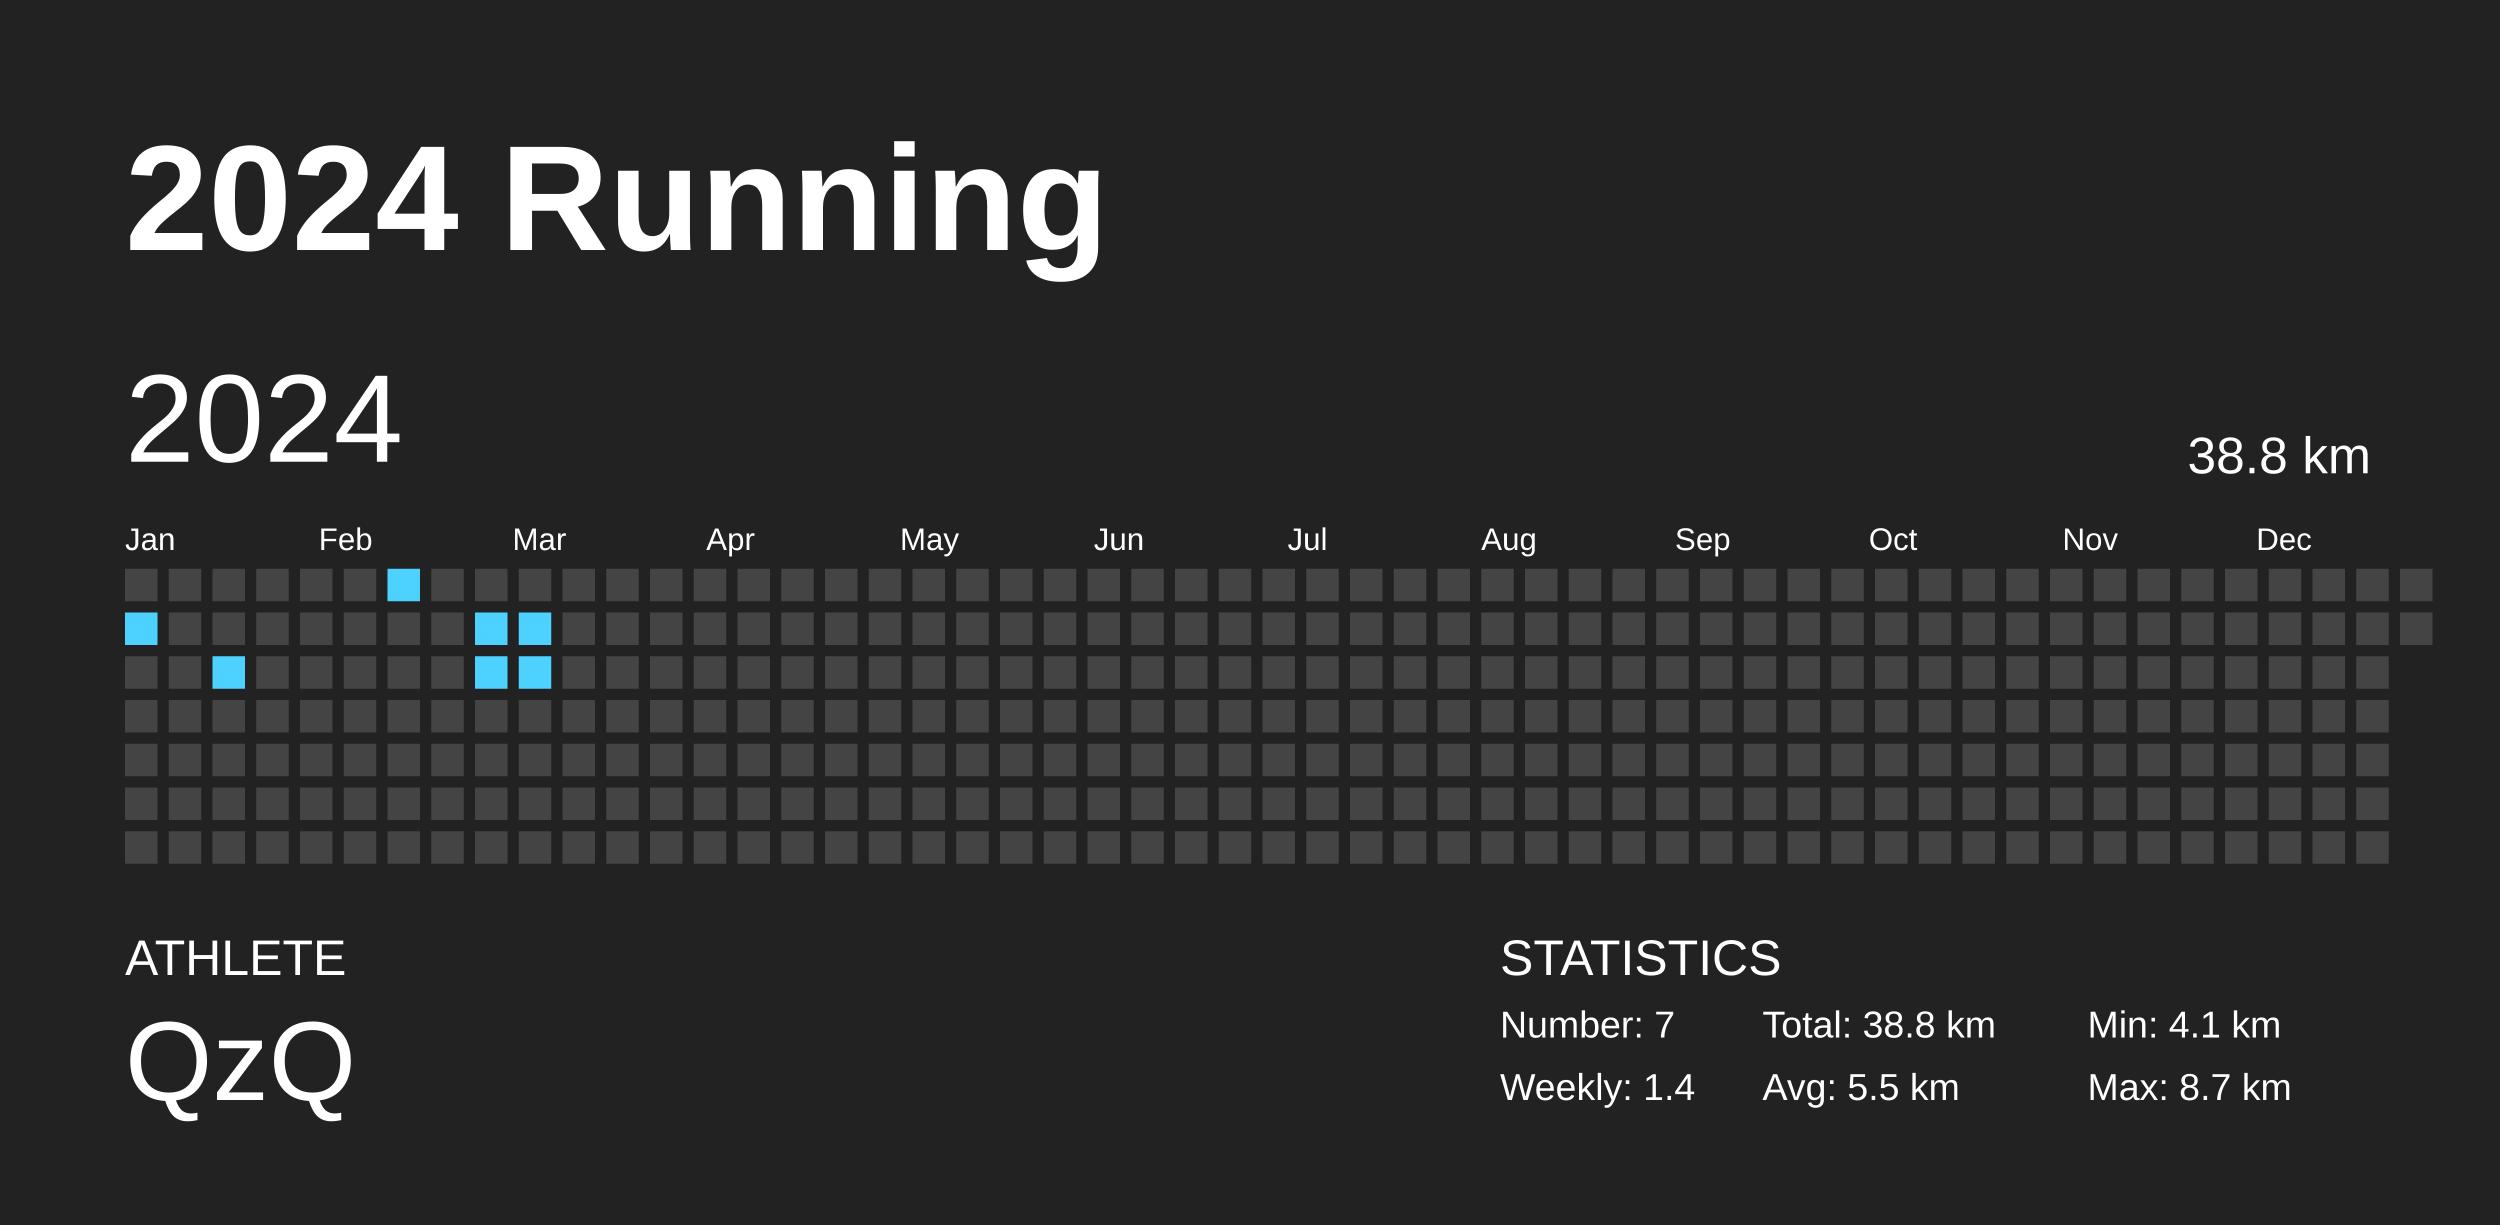
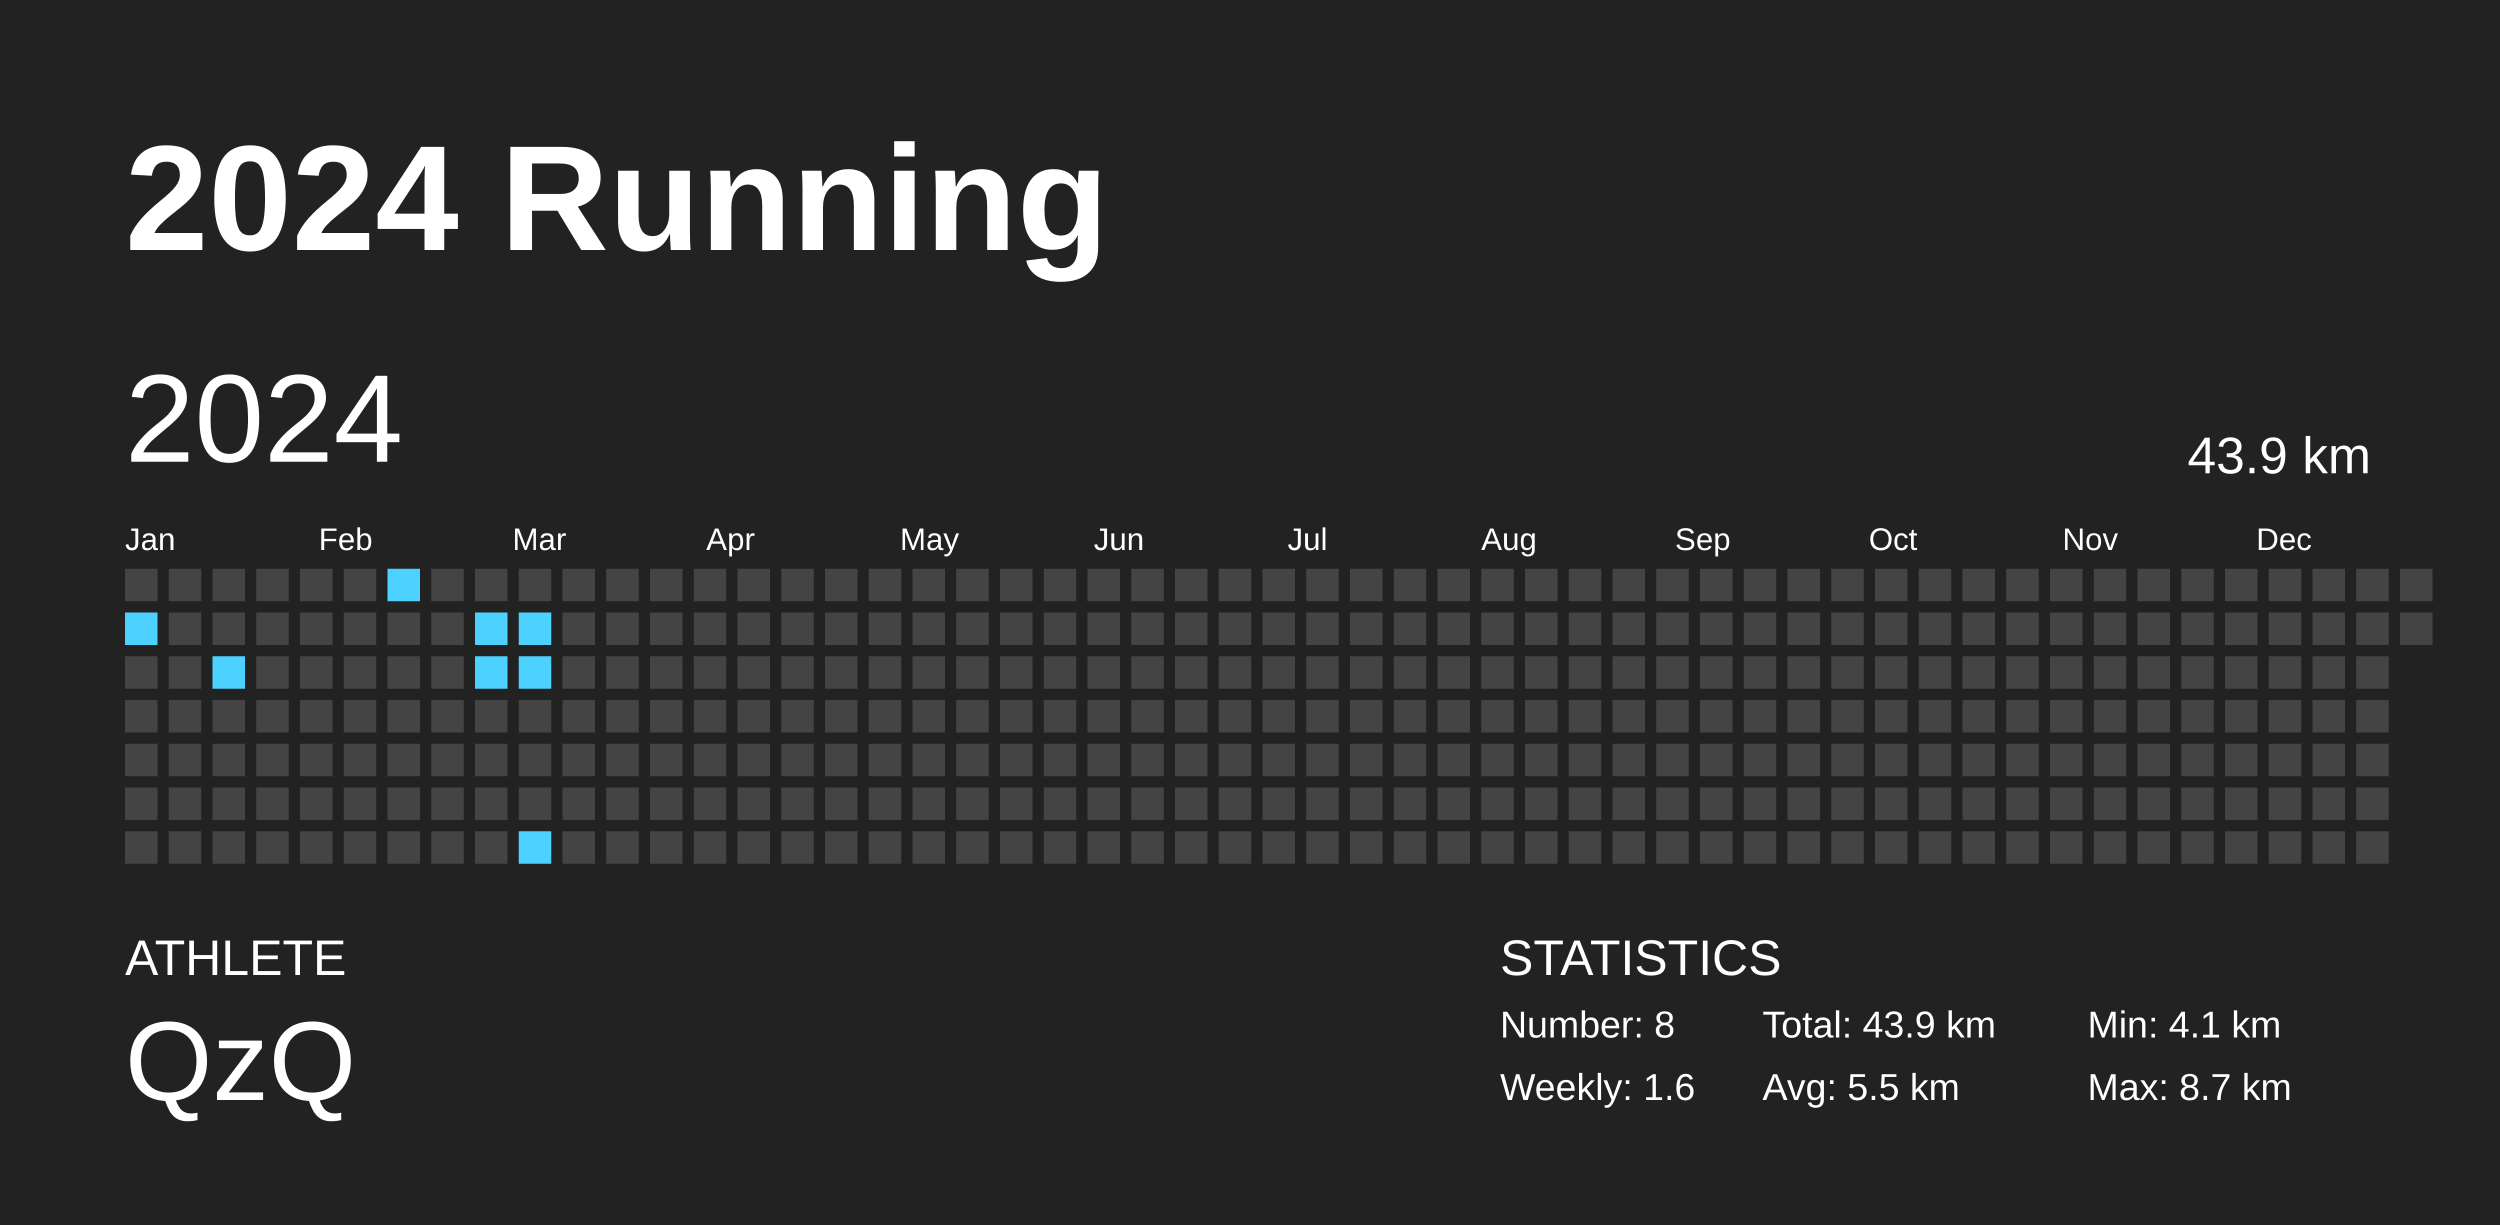
<svg xmlns="http://www.w3.org/2000/svg" baseProfile="full" height="98mm" version="1.1" viewBox="0,0,200,98" width="200mm">
  <defs />
  <rect fill="#222222" height="98" width="200" x="0" y="0" />
  <text fill="#FFFFFF" style="font-size:12px; font-family:Arial; font-weight:bold;" x="10" y="20">2024 Running</text>
  <text fill="#FFFFFF" style="font-size:4px; font-family:Arial" x="10" y="78">ATHLETE</text>
  <text fill="#FFFFFF" style="font-size:9px; font-family:Arial" x="10" y="88">QzQ</text>
  <text fill="#FFFFFF" style="font-size:4px; font-family:Arial" x="120" y="78">STATISTICS</text>
-   <text fill="#FFFFFF" style="font-size:3px; font-family:Arial" x="120" y="83">Number: 7</text>
-   <text fill="#FFFFFF" style="font-size:3px; font-family:Arial" x="120" y="88">Weekly: 1.4</text>
-   <text fill="#FFFFFF" style="font-size:3px; font-family:Arial" x="141" y="83">Total: 38.8 km</text>
+   <text fill="#FFFFFF" style="font-size:3px; font-family:Arial" x="120" y="83">Number: 8</text>
+   <text fill="#FFFFFF" style="font-size:3px; font-family:Arial" x="120" y="88">Weekly: 1.6</text>
+   <text fill="#FFFFFF" style="font-size:3px; font-family:Arial" x="141" y="83">Total: 43.9 km</text>
  <text fill="#FFFFFF" style="font-size:3px; font-family:Arial" x="141" y="88">Avg: 5.5 km</text>
  <text fill="#FFFFFF" style="font-size:3px; font-family:Arial" x="167" y="83">Min: 4.1 km</text>
  <text fill="#FFFFFF" style="font-size:3px; font-family:Arial" x="167" y="88">Max: 8.7 km</text>
  <text dominant-baseline="hanging" fill="#FFFFFF" style="font-size:10.0px; font-family:Arial;" x="10" y="30">2024</text>
-   <text dominant-baseline="hanging" fill="#FFFFFF" style="font-size:4.125px; font-family:Arial;" x="175" y="35">38.8 km</text>
+   <text dominant-baseline="hanging" fill="#FFFFFF" style="font-size:4.125px; font-family:Arial;" x="175" y="35">43.9 km</text>
  <text fill="#FFFFFF" style="font-size:2.5px; font-family:Arial" x="10.0" y="44">Jan</text>
  <text fill="#FFFFFF" style="font-size:2.5px; font-family:Arial" x="25.5" y="44">Feb</text>
  <text fill="#FFFFFF" style="font-size:2.5px; font-family:Arial" x="41.0" y="44">Mar</text>
  <text fill="#FFFFFF" style="font-size:2.5px; font-family:Arial" x="56.5" y="44">Apr</text>
  <text fill="#FFFFFF" style="font-size:2.5px; font-family:Arial" x="72.0" y="44">May</text>
  <text fill="#FFFFFF" style="font-size:2.5px; font-family:Arial" x="87.5" y="44">Jun</text>
  <text fill="#FFFFFF" style="font-size:2.5px; font-family:Arial" x="103.0" y="44">Jul</text>
  <text fill="#FFFFFF" style="font-size:2.5px; font-family:Arial" x="118.5" y="44">Aug</text>
  <text fill="#FFFFFF" style="font-size:2.5px; font-family:Arial" x="134.0" y="44">Sep</text>
  <text fill="#FFFFFF" style="font-size:2.5px; font-family:Arial" x="149.5" y="44">Oct</text>
  <text fill="#FFFFFF" style="font-size:2.5px; font-family:Arial" x="165.0" y="44">Nov</text>
  <text fill="#FFFFFF" style="font-size:2.5px; font-family:Arial" x="180.5" y="44">Dec</text>
  <rect fill="#444444" height="2.6" width="2.6" x="10.0" y="45.5" />
  <rect fill="#4dd2ff" height="2.6" width="2.6" x="10.0" y="49.0" />
  <rect fill="#444444" height="2.6" width="2.6" x="10.0" y="52.5" />
  <rect fill="#444444" height="2.6" width="2.6" x="10.0" y="56.0" />
  <rect fill="#444444" height="2.6" width="2.6" x="10.0" y="59.5" />
  <rect fill="#444444" height="2.6" width="2.6" x="10.0" y="63.0" />
  <rect fill="#444444" height="2.6" width="2.6" x="10.0" y="66.5" />
  <rect fill="#444444" height="2.6" width="2.6" x="13.5" y="45.5" />
  <rect fill="#444444" height="2.6" width="2.6" x="13.5" y="49.0" />
  <rect fill="#444444" height="2.6" width="2.6" x="13.5" y="52.5" />
  <rect fill="#444444" height="2.6" width="2.6" x="13.5" y="56.0" />
  <rect fill="#444444" height="2.6" width="2.6" x="13.5" y="59.5" />
  <rect fill="#444444" height="2.6" width="2.6" x="13.5" y="63.0" />
  <rect fill="#444444" height="2.6" width="2.6" x="13.5" y="66.5" />
  <rect fill="#444444" height="2.6" width="2.6" x="17.0" y="45.5" />
  <rect fill="#444444" height="2.6" width="2.6" x="17.0" y="49.0" />
  <rect fill="#4dd2ff" height="2.6" width="2.6" x="17.0" y="52.5" />
  <rect fill="#444444" height="2.6" width="2.6" x="17.0" y="56.0" />
  <rect fill="#444444" height="2.6" width="2.6" x="17.0" y="59.5" />
  <rect fill="#444444" height="2.6" width="2.6" x="17.0" y="63.0" />
  <rect fill="#444444" height="2.6" width="2.6" x="17.0" y="66.5" />
  <rect fill="#444444" height="2.6" width="2.6" x="20.5" y="45.5" />
  <rect fill="#444444" height="2.6" width="2.6" x="20.5" y="49.0" />
  <rect fill="#444444" height="2.6" width="2.6" x="20.5" y="52.5" />
  <rect fill="#444444" height="2.6" width="2.6" x="20.5" y="56.0" />
  <rect fill="#444444" height="2.6" width="2.6" x="20.5" y="59.5" />
  <rect fill="#444444" height="2.6" width="2.6" x="20.5" y="63.0" />
  <rect fill="#444444" height="2.6" width="2.6" x="20.5" y="66.5" />
  <rect fill="#444444" height="2.6" width="2.6" x="24.0" y="45.5" />
  <rect fill="#444444" height="2.6" width="2.6" x="24.0" y="49.0" />
  <rect fill="#444444" height="2.6" width="2.6" x="24.0" y="52.5" />
  <rect fill="#444444" height="2.6" width="2.6" x="24.0" y="56.0" />
  <rect fill="#444444" height="2.6" width="2.6" x="24.0" y="59.5" />
  <rect fill="#444444" height="2.6" width="2.6" x="24.0" y="63.0" />
  <rect fill="#444444" height="2.6" width="2.6" x="24.0" y="66.5" />
  <rect fill="#444444" height="2.6" width="2.6" x="27.5" y="45.5" />
  <rect fill="#444444" height="2.6" width="2.6" x="27.5" y="49.0" />
  <rect fill="#444444" height="2.6" width="2.6" x="27.5" y="52.5" />
  <rect fill="#444444" height="2.6" width="2.6" x="27.5" y="56.0" />
  <rect fill="#444444" height="2.6" width="2.6" x="27.5" y="59.5" />
  <rect fill="#444444" height="2.6" width="2.6" x="27.5" y="63.0" />
  <rect fill="#444444" height="2.6" width="2.6" x="27.5" y="66.5" />
  <rect fill="#4dd2ff" height="2.6" width="2.6" x="31.0" y="45.5" />
  <rect fill="#444444" height="2.6" width="2.6" x="31.0" y="49.0" />
  <rect fill="#444444" height="2.6" width="2.6" x="31.0" y="52.5" />
  <rect fill="#444444" height="2.6" width="2.6" x="31.0" y="56.0" />
  <rect fill="#444444" height="2.6" width="2.6" x="31.0" y="59.5" />
  <rect fill="#444444" height="2.6" width="2.6" x="31.0" y="63.0" />
  <rect fill="#444444" height="2.6" width="2.6" x="31.0" y="66.5" />
  <rect fill="#444444" height="2.6" width="2.6" x="34.5" y="45.5" />
  <rect fill="#444444" height="2.6" width="2.6" x="34.5" y="49.0" />
  <rect fill="#444444" height="2.6" width="2.6" x="34.5" y="52.5" />
  <rect fill="#444444" height="2.6" width="2.6" x="34.5" y="56.0" />
  <rect fill="#444444" height="2.6" width="2.6" x="34.5" y="59.5" />
  <rect fill="#444444" height="2.6" width="2.6" x="34.5" y="63.0" />
  <rect fill="#444444" height="2.6" width="2.6" x="34.5" y="66.5" />
  <rect fill="#444444" height="2.6" width="2.6" x="38.0" y="45.5" />
  <rect fill="#4dd2ff" height="2.6" width="2.6" x="38.0" y="49.0" />
  <rect fill="#4dd2ff" height="2.6" width="2.6" x="38.0" y="52.5" />
  <rect fill="#444444" height="2.6" width="2.6" x="38.0" y="56.0" />
  <rect fill="#444444" height="2.6" width="2.6" x="38.0" y="59.5" />
  <rect fill="#444444" height="2.6" width="2.6" x="38.0" y="63.0" />
  <rect fill="#444444" height="2.6" width="2.6" x="38.0" y="66.5" />
  <rect fill="#444444" height="2.6" width="2.6" x="41.5" y="45.5" />
  <rect fill="#4dd2ff" height="2.6" width="2.6" x="41.5" y="49.0" />
  <rect fill="#4dd2ff" height="2.6" width="2.6" x="41.5" y="52.5" />
  <rect fill="#444444" height="2.6" width="2.6" x="41.5" y="56.0" />
  <rect fill="#444444" height="2.6" width="2.6" x="41.5" y="59.5" />
  <rect fill="#444444" height="2.6" width="2.6" x="41.5" y="63.0" />
-   <rect fill="#444444" height="2.6" width="2.6" x="41.5" y="66.5" />
+   <rect fill="#4dd2ff" height="2.6" width="2.6" x="41.5" y="66.5" />
  <rect fill="#444444" height="2.6" width="2.6" x="45.0" y="45.5" />
  <rect fill="#444444" height="2.6" width="2.6" x="45.0" y="49.0" />
  <rect fill="#444444" height="2.6" width="2.6" x="45.0" y="52.5" />
  <rect fill="#444444" height="2.6" width="2.6" x="45.0" y="56.0" />
  <rect fill="#444444" height="2.6" width="2.6" x="45.0" y="59.5" />
  <rect fill="#444444" height="2.6" width="2.6" x="45.0" y="63.0" />
  <rect fill="#444444" height="2.6" width="2.6" x="45.0" y="66.5" />
  <rect fill="#444444" height="2.6" width="2.6" x="48.5" y="45.5" />
  <rect fill="#444444" height="2.6" width="2.6" x="48.5" y="49.0" />
  <rect fill="#444444" height="2.6" width="2.6" x="48.5" y="52.5" />
  <rect fill="#444444" height="2.6" width="2.6" x="48.5" y="56.0" />
  <rect fill="#444444" height="2.6" width="2.6" x="48.5" y="59.5" />
  <rect fill="#444444" height="2.6" width="2.6" x="48.5" y="63.0" />
  <rect fill="#444444" height="2.6" width="2.6" x="48.5" y="66.5" />
  <rect fill="#444444" height="2.6" width="2.6" x="52.0" y="45.5" />
  <rect fill="#444444" height="2.6" width="2.6" x="52.0" y="49.0" />
  <rect fill="#444444" height="2.6" width="2.6" x="52.0" y="52.5" />
  <rect fill="#444444" height="2.6" width="2.6" x="52.0" y="56.0" />
  <rect fill="#444444" height="2.6" width="2.6" x="52.0" y="59.5" />
  <rect fill="#444444" height="2.6" width="2.6" x="52.0" y="63.0" />
  <rect fill="#444444" height="2.6" width="2.6" x="52.0" y="66.5" />
  <rect fill="#444444" height="2.6" width="2.6" x="55.5" y="45.5" />
  <rect fill="#444444" height="2.6" width="2.6" x="55.5" y="49.0" />
  <rect fill="#444444" height="2.6" width="2.6" x="55.5" y="52.5" />
  <rect fill="#444444" height="2.6" width="2.6" x="55.5" y="56.0" />
  <rect fill="#444444" height="2.6" width="2.6" x="55.5" y="59.5" />
  <rect fill="#444444" height="2.6" width="2.6" x="55.5" y="63.0" />
  <rect fill="#444444" height="2.6" width="2.6" x="55.5" y="66.5" />
  <rect fill="#444444" height="2.6" width="2.6" x="59.0" y="45.5" />
  <rect fill="#444444" height="2.6" width="2.6" x="59.0" y="49.0" />
  <rect fill="#444444" height="2.6" width="2.6" x="59.0" y="52.5" />
  <rect fill="#444444" height="2.6" width="2.6" x="59.0" y="56.0" />
  <rect fill="#444444" height="2.6" width="2.6" x="59.0" y="59.5" />
  <rect fill="#444444" height="2.6" width="2.6" x="59.0" y="63.0" />
  <rect fill="#444444" height="2.6" width="2.6" x="59.0" y="66.5" />
  <rect fill="#444444" height="2.6" width="2.6" x="62.5" y="45.5" />
  <rect fill="#444444" height="2.6" width="2.6" x="62.5" y="49.0" />
  <rect fill="#444444" height="2.6" width="2.6" x="62.5" y="52.5" />
  <rect fill="#444444" height="2.6" width="2.6" x="62.5" y="56.0" />
  <rect fill="#444444" height="2.6" width="2.6" x="62.5" y="59.5" />
  <rect fill="#444444" height="2.6" width="2.6" x="62.5" y="63.0" />
  <rect fill="#444444" height="2.6" width="2.6" x="62.5" y="66.5" />
  <rect fill="#444444" height="2.6" width="2.6" x="66.0" y="45.5" />
  <rect fill="#444444" height="2.6" width="2.6" x="66.0" y="49.0" />
  <rect fill="#444444" height="2.6" width="2.6" x="66.0" y="52.5" />
  <rect fill="#444444" height="2.6" width="2.6" x="66.0" y="56.0" />
  <rect fill="#444444" height="2.6" width="2.6" x="66.0" y="59.5" />
  <rect fill="#444444" height="2.6" width="2.6" x="66.0" y="63.0" />
  <rect fill="#444444" height="2.6" width="2.6" x="66.0" y="66.5" />
  <rect fill="#444444" height="2.6" width="2.6" x="69.5" y="45.5" />
  <rect fill="#444444" height="2.6" width="2.6" x="69.5" y="49.0" />
  <rect fill="#444444" height="2.6" width="2.6" x="69.5" y="52.5" />
  <rect fill="#444444" height="2.6" width="2.6" x="69.5" y="56.0" />
  <rect fill="#444444" height="2.6" width="2.6" x="69.5" y="59.5" />
  <rect fill="#444444" height="2.6" width="2.6" x="69.5" y="63.0" />
  <rect fill="#444444" height="2.6" width="2.6" x="69.5" y="66.5" />
  <rect fill="#444444" height="2.6" width="2.6" x="73.0" y="45.5" />
  <rect fill="#444444" height="2.6" width="2.6" x="73.0" y="49.0" />
  <rect fill="#444444" height="2.6" width="2.6" x="73.0" y="52.5" />
  <rect fill="#444444" height="2.6" width="2.6" x="73.0" y="56.0" />
  <rect fill="#444444" height="2.6" width="2.6" x="73.0" y="59.5" />
  <rect fill="#444444" height="2.6" width="2.6" x="73.0" y="63.0" />
  <rect fill="#444444" height="2.6" width="2.6" x="73.0" y="66.5" />
  <rect fill="#444444" height="2.6" width="2.6" x="76.5" y="45.5" />
  <rect fill="#444444" height="2.6" width="2.6" x="76.5" y="49.0" />
  <rect fill="#444444" height="2.6" width="2.6" x="76.5" y="52.5" />
  <rect fill="#444444" height="2.6" width="2.6" x="76.5" y="56.0" />
  <rect fill="#444444" height="2.6" width="2.6" x="76.5" y="59.5" />
  <rect fill="#444444" height="2.6" width="2.6" x="76.5" y="63.0" />
  <rect fill="#444444" height="2.6" width="2.6" x="76.5" y="66.5" />
  <rect fill="#444444" height="2.6" width="2.6" x="80.0" y="45.5" />
  <rect fill="#444444" height="2.6" width="2.6" x="80.0" y="49.0" />
  <rect fill="#444444" height="2.6" width="2.6" x="80.0" y="52.5" />
  <rect fill="#444444" height="2.6" width="2.6" x="80.0" y="56.0" />
  <rect fill="#444444" height="2.6" width="2.6" x="80.0" y="59.5" />
  <rect fill="#444444" height="2.6" width="2.6" x="80.0" y="63.0" />
  <rect fill="#444444" height="2.6" width="2.6" x="80.0" y="66.5" />
  <rect fill="#444444" height="2.6" width="2.6" x="83.5" y="45.5" />
  <rect fill="#444444" height="2.6" width="2.6" x="83.5" y="49.0" />
  <rect fill="#444444" height="2.6" width="2.6" x="83.5" y="52.5" />
  <rect fill="#444444" height="2.6" width="2.6" x="83.5" y="56.0" />
  <rect fill="#444444" height="2.6" width="2.6" x="83.5" y="59.5" />
  <rect fill="#444444" height="2.6" width="2.6" x="83.5" y="63.0" />
  <rect fill="#444444" height="2.6" width="2.6" x="83.5" y="66.5" />
  <rect fill="#444444" height="2.6" width="2.6" x="87.0" y="45.5" />
  <rect fill="#444444" height="2.6" width="2.6" x="87.0" y="49.0" />
  <rect fill="#444444" height="2.6" width="2.6" x="87.0" y="52.5" />
  <rect fill="#444444" height="2.6" width="2.6" x="87.0" y="56.0" />
  <rect fill="#444444" height="2.6" width="2.6" x="87.0" y="59.5" />
  <rect fill="#444444" height="2.6" width="2.6" x="87.0" y="63.0" />
  <rect fill="#444444" height="2.6" width="2.6" x="87.0" y="66.5" />
  <rect fill="#444444" height="2.6" width="2.6" x="90.5" y="45.5" />
  <rect fill="#444444" height="2.6" width="2.6" x="90.5" y="49.0" />
  <rect fill="#444444" height="2.6" width="2.6" x="90.5" y="52.5" />
  <rect fill="#444444" height="2.6" width="2.6" x="90.5" y="56.0" />
  <rect fill="#444444" height="2.6" width="2.6" x="90.5" y="59.5" />
  <rect fill="#444444" height="2.6" width="2.6" x="90.5" y="63.0" />
  <rect fill="#444444" height="2.6" width="2.6" x="90.5" y="66.5" />
  <rect fill="#444444" height="2.6" width="2.6" x="94.0" y="45.5" />
  <rect fill="#444444" height="2.6" width="2.6" x="94.0" y="49.0" />
  <rect fill="#444444" height="2.6" width="2.6" x="94.0" y="52.5" />
  <rect fill="#444444" height="2.6" width="2.6" x="94.0" y="56.0" />
  <rect fill="#444444" height="2.6" width="2.6" x="94.0" y="59.5" />
  <rect fill="#444444" height="2.6" width="2.6" x="94.0" y="63.0" />
  <rect fill="#444444" height="2.6" width="2.6" x="94.0" y="66.5" />
  <rect fill="#444444" height="2.6" width="2.6" x="97.5" y="45.5" />
  <rect fill="#444444" height="2.6" width="2.6" x="97.5" y="49.0" />
  <rect fill="#444444" height="2.6" width="2.6" x="97.5" y="52.5" />
  <rect fill="#444444" height="2.6" width="2.6" x="97.5" y="56.0" />
  <rect fill="#444444" height="2.6" width="2.6" x="97.5" y="59.5" />
  <rect fill="#444444" height="2.6" width="2.6" x="97.5" y="63.0" />
  <rect fill="#444444" height="2.6" width="2.6" x="97.5" y="66.5" />
  <rect fill="#444444" height="2.6" width="2.6" x="101.0" y="45.5" />
  <rect fill="#444444" height="2.6" width="2.6" x="101.0" y="49.0" />
  <rect fill="#444444" height="2.6" width="2.6" x="101.0" y="52.5" />
  <rect fill="#444444" height="2.6" width="2.6" x="101.0" y="56.0" />
  <rect fill="#444444" height="2.6" width="2.6" x="101.0" y="59.5" />
  <rect fill="#444444" height="2.6" width="2.6" x="101.0" y="63.0" />
  <rect fill="#444444" height="2.6" width="2.6" x="101.0" y="66.5" />
  <rect fill="#444444" height="2.6" width="2.6" x="104.5" y="45.5" />
  <rect fill="#444444" height="2.6" width="2.6" x="104.5" y="49.0" />
  <rect fill="#444444" height="2.6" width="2.6" x="104.5" y="52.5" />
  <rect fill="#444444" height="2.6" width="2.6" x="104.5" y="56.0" />
  <rect fill="#444444" height="2.6" width="2.6" x="104.5" y="59.5" />
  <rect fill="#444444" height="2.6" width="2.6" x="104.5" y="63.0" />
  <rect fill="#444444" height="2.6" width="2.6" x="104.5" y="66.5" />
  <rect fill="#444444" height="2.6" width="2.6" x="108.0" y="45.5" />
  <rect fill="#444444" height="2.6" width="2.6" x="108.0" y="49.0" />
  <rect fill="#444444" height="2.6" width="2.6" x="108.0" y="52.5" />
  <rect fill="#444444" height="2.6" width="2.6" x="108.0" y="56.0" />
  <rect fill="#444444" height="2.6" width="2.6" x="108.0" y="59.5" />
  <rect fill="#444444" height="2.6" width="2.6" x="108.0" y="63.0" />
  <rect fill="#444444" height="2.6" width="2.6" x="108.0" y="66.5" />
  <rect fill="#444444" height="2.6" width="2.6" x="111.5" y="45.5" />
  <rect fill="#444444" height="2.6" width="2.6" x="111.5" y="49.0" />
  <rect fill="#444444" height="2.6" width="2.6" x="111.5" y="52.5" />
  <rect fill="#444444" height="2.6" width="2.6" x="111.5" y="56.0" />
  <rect fill="#444444" height="2.6" width="2.6" x="111.5" y="59.5" />
  <rect fill="#444444" height="2.6" width="2.6" x="111.5" y="63.0" />
  <rect fill="#444444" height="2.6" width="2.6" x="111.5" y="66.5" />
  <rect fill="#444444" height="2.6" width="2.6" x="115.0" y="45.5" />
  <rect fill="#444444" height="2.6" width="2.6" x="115.0" y="49.0" />
  <rect fill="#444444" height="2.6" width="2.6" x="115.0" y="52.5" />
  <rect fill="#444444" height="2.6" width="2.6" x="115.0" y="56.0" />
  <rect fill="#444444" height="2.6" width="2.6" x="115.0" y="59.5" />
  <rect fill="#444444" height="2.6" width="2.6" x="115.0" y="63.0" />
  <rect fill="#444444" height="2.6" width="2.6" x="115.0" y="66.5" />
  <rect fill="#444444" height="2.6" width="2.6" x="118.5" y="45.5" />
  <rect fill="#444444" height="2.6" width="2.6" x="118.5" y="49.0" />
  <rect fill="#444444" height="2.6" width="2.6" x="118.5" y="52.5" />
  <rect fill="#444444" height="2.6" width="2.6" x="118.5" y="56.0" />
  <rect fill="#444444" height="2.6" width="2.6" x="118.5" y="59.5" />
  <rect fill="#444444" height="2.6" width="2.6" x="118.5" y="63.0" />
  <rect fill="#444444" height="2.6" width="2.6" x="118.5" y="66.5" />
  <rect fill="#444444" height="2.6" width="2.6" x="122.0" y="45.5" />
  <rect fill="#444444" height="2.6" width="2.6" x="122.0" y="49.0" />
  <rect fill="#444444" height="2.6" width="2.6" x="122.0" y="52.5" />
  <rect fill="#444444" height="2.6" width="2.6" x="122.0" y="56.0" />
  <rect fill="#444444" height="2.6" width="2.6" x="122.0" y="59.5" />
  <rect fill="#444444" height="2.6" width="2.6" x="122.0" y="63.0" />
  <rect fill="#444444" height="2.6" width="2.6" x="122.0" y="66.5" />
  <rect fill="#444444" height="2.6" width="2.6" x="125.5" y="45.5" />
  <rect fill="#444444" height="2.6" width="2.6" x="125.5" y="49.0" />
  <rect fill="#444444" height="2.6" width="2.6" x="125.5" y="52.5" />
  <rect fill="#444444" height="2.6" width="2.6" x="125.5" y="56.0" />
  <rect fill="#444444" height="2.6" width="2.6" x="125.5" y="59.5" />
  <rect fill="#444444" height="2.6" width="2.6" x="125.5" y="63.0" />
  <rect fill="#444444" height="2.6" width="2.6" x="125.5" y="66.5" />
  <rect fill="#444444" height="2.6" width="2.6" x="129.0" y="45.5" />
  <rect fill="#444444" height="2.6" width="2.6" x="129.0" y="49.0" />
  <rect fill="#444444" height="2.6" width="2.6" x="129.0" y="52.5" />
  <rect fill="#444444" height="2.6" width="2.6" x="129.0" y="56.0" />
  <rect fill="#444444" height="2.6" width="2.6" x="129.0" y="59.5" />
  <rect fill="#444444" height="2.6" width="2.6" x="129.0" y="63.0" />
  <rect fill="#444444" height="2.6" width="2.6" x="129.0" y="66.5" />
  <rect fill="#444444" height="2.6" width="2.6" x="132.5" y="45.5" />
  <rect fill="#444444" height="2.6" width="2.6" x="132.5" y="49.0" />
  <rect fill="#444444" height="2.6" width="2.6" x="132.5" y="52.5" />
  <rect fill="#444444" height="2.6" width="2.6" x="132.5" y="56.0" />
  <rect fill="#444444" height="2.6" width="2.6" x="132.5" y="59.5" />
  <rect fill="#444444" height="2.6" width="2.6" x="132.5" y="63.0" />
  <rect fill="#444444" height="2.6" width="2.6" x="132.5" y="66.5" />
  <rect fill="#444444" height="2.6" width="2.6" x="136.0" y="45.5" />
  <rect fill="#444444" height="2.6" width="2.6" x="136.0" y="49.0" />
  <rect fill="#444444" height="2.6" width="2.6" x="136.0" y="52.5" />
  <rect fill="#444444" height="2.6" width="2.6" x="136.0" y="56.0" />
  <rect fill="#444444" height="2.6" width="2.6" x="136.0" y="59.5" />
  <rect fill="#444444" height="2.6" width="2.6" x="136.0" y="63.0" />
  <rect fill="#444444" height="2.6" width="2.6" x="136.0" y="66.5" />
  <rect fill="#444444" height="2.6" width="2.6" x="139.5" y="45.5" />
  <rect fill="#444444" height="2.6" width="2.6" x="139.5" y="49.0" />
  <rect fill="#444444" height="2.6" width="2.6" x="139.5" y="52.5" />
  <rect fill="#444444" height="2.6" width="2.6" x="139.5" y="56.0" />
  <rect fill="#444444" height="2.6" width="2.6" x="139.5" y="59.5" />
  <rect fill="#444444" height="2.6" width="2.6" x="139.5" y="63.0" />
  <rect fill="#444444" height="2.6" width="2.6" x="139.5" y="66.5" />
  <rect fill="#444444" height="2.6" width="2.6" x="143.0" y="45.5" />
  <rect fill="#444444" height="2.6" width="2.6" x="143.0" y="49.0" />
  <rect fill="#444444" height="2.6" width="2.6" x="143.0" y="52.5" />
  <rect fill="#444444" height="2.6" width="2.6" x="143.0" y="56.0" />
  <rect fill="#444444" height="2.6" width="2.6" x="143.0" y="59.5" />
  <rect fill="#444444" height="2.6" width="2.6" x="143.0" y="63.0" />
  <rect fill="#444444" height="2.6" width="2.6" x="143.0" y="66.5" />
  <rect fill="#444444" height="2.6" width="2.6" x="146.5" y="45.5" />
  <rect fill="#444444" height="2.6" width="2.6" x="146.5" y="49.0" />
  <rect fill="#444444" height="2.6" width="2.6" x="146.5" y="52.5" />
  <rect fill="#444444" height="2.6" width="2.6" x="146.5" y="56.0" />
  <rect fill="#444444" height="2.6" width="2.6" x="146.5" y="59.5" />
  <rect fill="#444444" height="2.6" width="2.6" x="146.5" y="63.0" />
  <rect fill="#444444" height="2.6" width="2.6" x="146.5" y="66.5" />
  <rect fill="#444444" height="2.6" width="2.6" x="150.0" y="45.5" />
  <rect fill="#444444" height="2.6" width="2.6" x="150.0" y="49.0" />
  <rect fill="#444444" height="2.6" width="2.6" x="150.0" y="52.5" />
  <rect fill="#444444" height="2.6" width="2.6" x="150.0" y="56.0" />
  <rect fill="#444444" height="2.6" width="2.6" x="150.0" y="59.5" />
  <rect fill="#444444" height="2.6" width="2.6" x="150.0" y="63.0" />
  <rect fill="#444444" height="2.6" width="2.6" x="150.0" y="66.5" />
  <rect fill="#444444" height="2.6" width="2.6" x="153.5" y="45.5" />
  <rect fill="#444444" height="2.6" width="2.6" x="153.5" y="49.0" />
  <rect fill="#444444" height="2.6" width="2.6" x="153.5" y="52.5" />
  <rect fill="#444444" height="2.6" width="2.6" x="153.5" y="56.0" />
  <rect fill="#444444" height="2.6" width="2.6" x="153.5" y="59.5" />
  <rect fill="#444444" height="2.6" width="2.6" x="153.5" y="63.0" />
  <rect fill="#444444" height="2.6" width="2.6" x="153.5" y="66.5" />
  <rect fill="#444444" height="2.6" width="2.6" x="157.0" y="45.5" />
  <rect fill="#444444" height="2.6" width="2.6" x="157.0" y="49.0" />
  <rect fill="#444444" height="2.6" width="2.6" x="157.0" y="52.5" />
  <rect fill="#444444" height="2.6" width="2.6" x="157.0" y="56.0" />
  <rect fill="#444444" height="2.6" width="2.6" x="157.0" y="59.5" />
  <rect fill="#444444" height="2.6" width="2.6" x="157.0" y="63.0" />
  <rect fill="#444444" height="2.6" width="2.6" x="157.0" y="66.5" />
  <rect fill="#444444" height="2.6" width="2.6" x="160.5" y="45.5" />
  <rect fill="#444444" height="2.6" width="2.6" x="160.5" y="49.0" />
  <rect fill="#444444" height="2.6" width="2.6" x="160.5" y="52.5" />
  <rect fill="#444444" height="2.6" width="2.6" x="160.5" y="56.0" />
  <rect fill="#444444" height="2.6" width="2.6" x="160.5" y="59.5" />
  <rect fill="#444444" height="2.6" width="2.6" x="160.5" y="63.0" />
  <rect fill="#444444" height="2.6" width="2.6" x="160.5" y="66.5" />
  <rect fill="#444444" height="2.6" width="2.6" x="164.0" y="45.5" />
  <rect fill="#444444" height="2.6" width="2.6" x="164.0" y="49.0" />
  <rect fill="#444444" height="2.6" width="2.6" x="164.0" y="52.5" />
  <rect fill="#444444" height="2.6" width="2.6" x="164.0" y="56.0" />
  <rect fill="#444444" height="2.6" width="2.6" x="164.0" y="59.5" />
  <rect fill="#444444" height="2.6" width="2.6" x="164.0" y="63.0" />
  <rect fill="#444444" height="2.6" width="2.6" x="164.0" y="66.5" />
  <rect fill="#444444" height="2.6" width="2.6" x="167.5" y="45.5" />
  <rect fill="#444444" height="2.6" width="2.6" x="167.5" y="49.0" />
  <rect fill="#444444" height="2.6" width="2.6" x="167.5" y="52.5" />
  <rect fill="#444444" height="2.6" width="2.6" x="167.5" y="56.0" />
  <rect fill="#444444" height="2.6" width="2.6" x="167.5" y="59.5" />
  <rect fill="#444444" height="2.6" width="2.6" x="167.5" y="63.0" />
  <rect fill="#444444" height="2.6" width="2.6" x="167.5" y="66.5" />
  <rect fill="#444444" height="2.6" width="2.6" x="171.0" y="45.5" />
  <rect fill="#444444" height="2.6" width="2.6" x="171.0" y="49.0" />
  <rect fill="#444444" height="2.6" width="2.6" x="171.0" y="52.5" />
  <rect fill="#444444" height="2.6" width="2.6" x="171.0" y="56.0" />
  <rect fill="#444444" height="2.6" width="2.6" x="171.0" y="59.5" />
  <rect fill="#444444" height="2.6" width="2.6" x="171.0" y="63.0" />
  <rect fill="#444444" height="2.6" width="2.6" x="171.0" y="66.5" />
  <rect fill="#444444" height="2.6" width="2.6" x="174.5" y="45.5" />
  <rect fill="#444444" height="2.6" width="2.6" x="174.5" y="49.0" />
  <rect fill="#444444" height="2.6" width="2.6" x="174.5" y="52.5" />
  <rect fill="#444444" height="2.6" width="2.6" x="174.5" y="56.0" />
  <rect fill="#444444" height="2.6" width="2.6" x="174.5" y="59.5" />
  <rect fill="#444444" height="2.6" width="2.6" x="174.5" y="63.0" />
  <rect fill="#444444" height="2.6" width="2.6" x="174.5" y="66.5" />
  <rect fill="#444444" height="2.6" width="2.6" x="178.0" y="45.5" />
  <rect fill="#444444" height="2.6" width="2.6" x="178.0" y="49.0" />
  <rect fill="#444444" height="2.6" width="2.6" x="178.0" y="52.5" />
  <rect fill="#444444" height="2.6" width="2.6" x="178.0" y="56.0" />
  <rect fill="#444444" height="2.6" width="2.6" x="178.0" y="59.5" />
  <rect fill="#444444" height="2.6" width="2.6" x="178.0" y="63.0" />
  <rect fill="#444444" height="2.6" width="2.6" x="178.0" y="66.5" />
  <rect fill="#444444" height="2.6" width="2.6" x="181.5" y="45.5" />
  <rect fill="#444444" height="2.6" width="2.6" x="181.5" y="49.0" />
  <rect fill="#444444" height="2.6" width="2.6" x="181.5" y="52.5" />
  <rect fill="#444444" height="2.6" width="2.6" x="181.5" y="56.0" />
  <rect fill="#444444" height="2.6" width="2.6" x="181.5" y="59.5" />
  <rect fill="#444444" height="2.6" width="2.6" x="181.5" y="63.0" />
  <rect fill="#444444" height="2.6" width="2.6" x="181.5" y="66.5" />
  <rect fill="#444444" height="2.6" width="2.6" x="185.0" y="45.5" />
  <rect fill="#444444" height="2.6" width="2.6" x="185.0" y="49.0" />
  <rect fill="#444444" height="2.6" width="2.6" x="185.0" y="52.5" />
  <rect fill="#444444" height="2.6" width="2.6" x="185.0" y="56.0" />
  <rect fill="#444444" height="2.6" width="2.6" x="185.0" y="59.5" />
  <rect fill="#444444" height="2.6" width="2.6" x="185.0" y="63.0" />
  <rect fill="#444444" height="2.6" width="2.6" x="185.0" y="66.5" />
  <rect fill="#444444" height="2.6" width="2.6" x="188.5" y="45.5" />
  <rect fill="#444444" height="2.6" width="2.6" x="188.5" y="49.0" />
  <rect fill="#444444" height="2.6" width="2.6" x="188.5" y="52.5" />
  <rect fill="#444444" height="2.6" width="2.6" x="188.5" y="56.0" />
  <rect fill="#444444" height="2.6" width="2.6" x="188.5" y="59.5" />
  <rect fill="#444444" height="2.6" width="2.6" x="188.5" y="63.0" />
  <rect fill="#444444" height="2.6" width="2.6" x="188.5" y="66.5" />
  <rect fill="#444444" height="2.6" width="2.6" x="192.0" y="45.5" />
  <rect fill="#444444" height="2.6" width="2.6" x="192.0" y="49.0" />
</svg>
